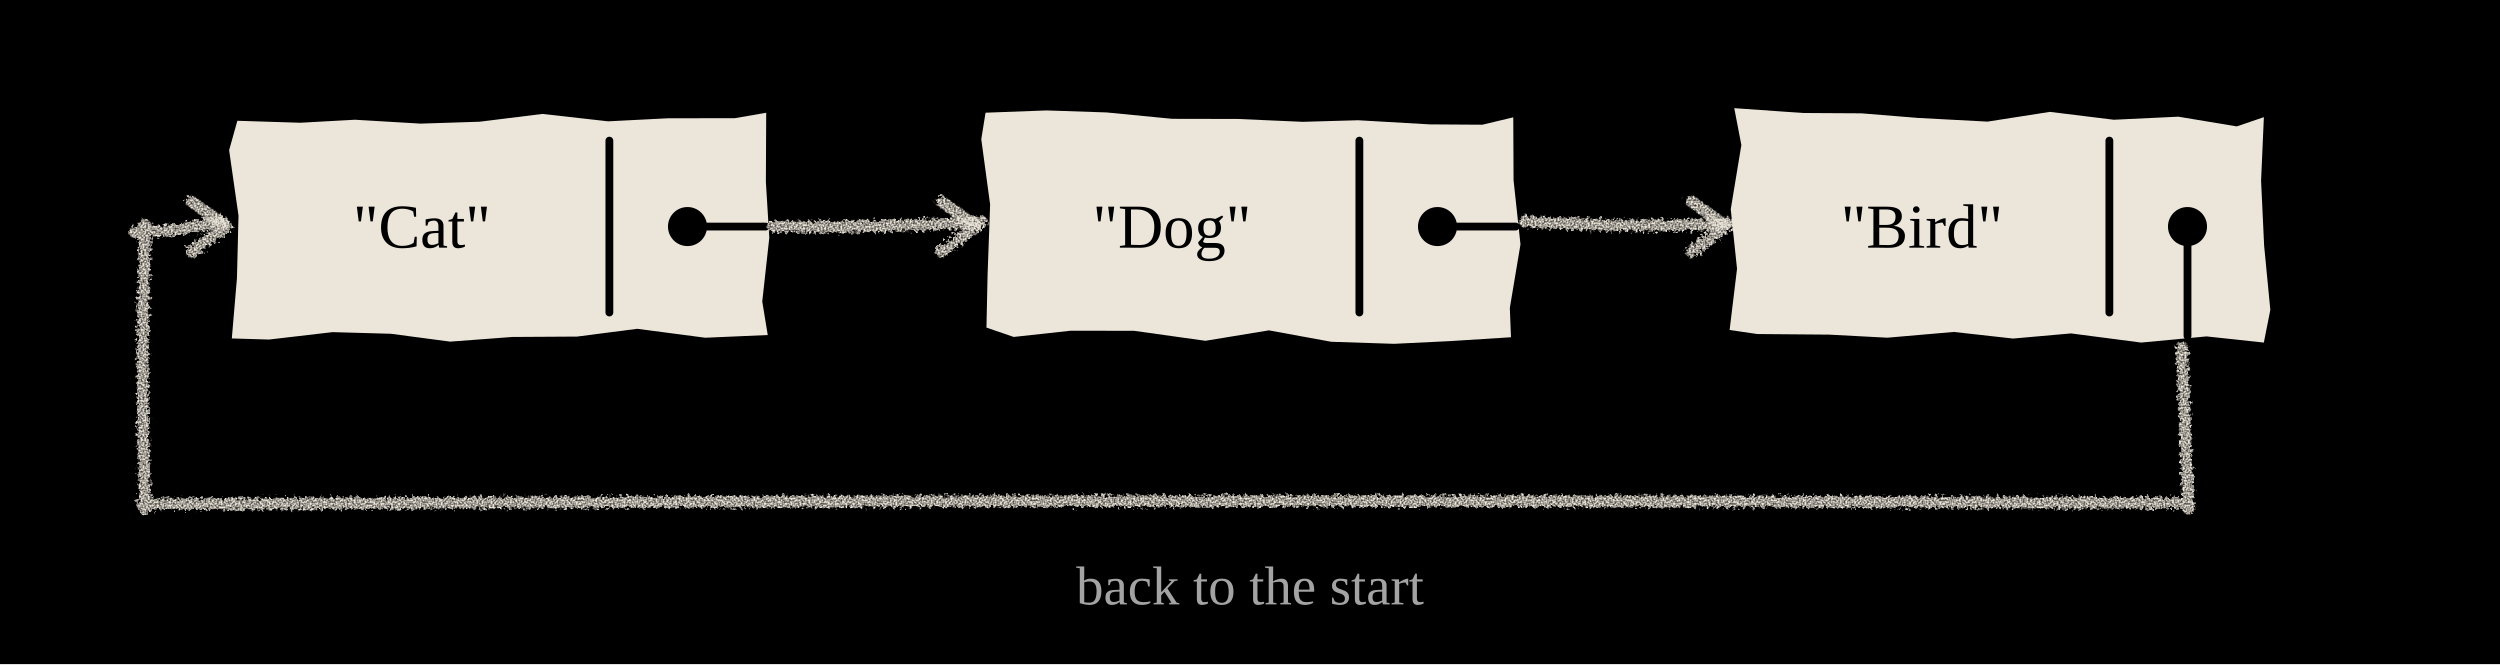
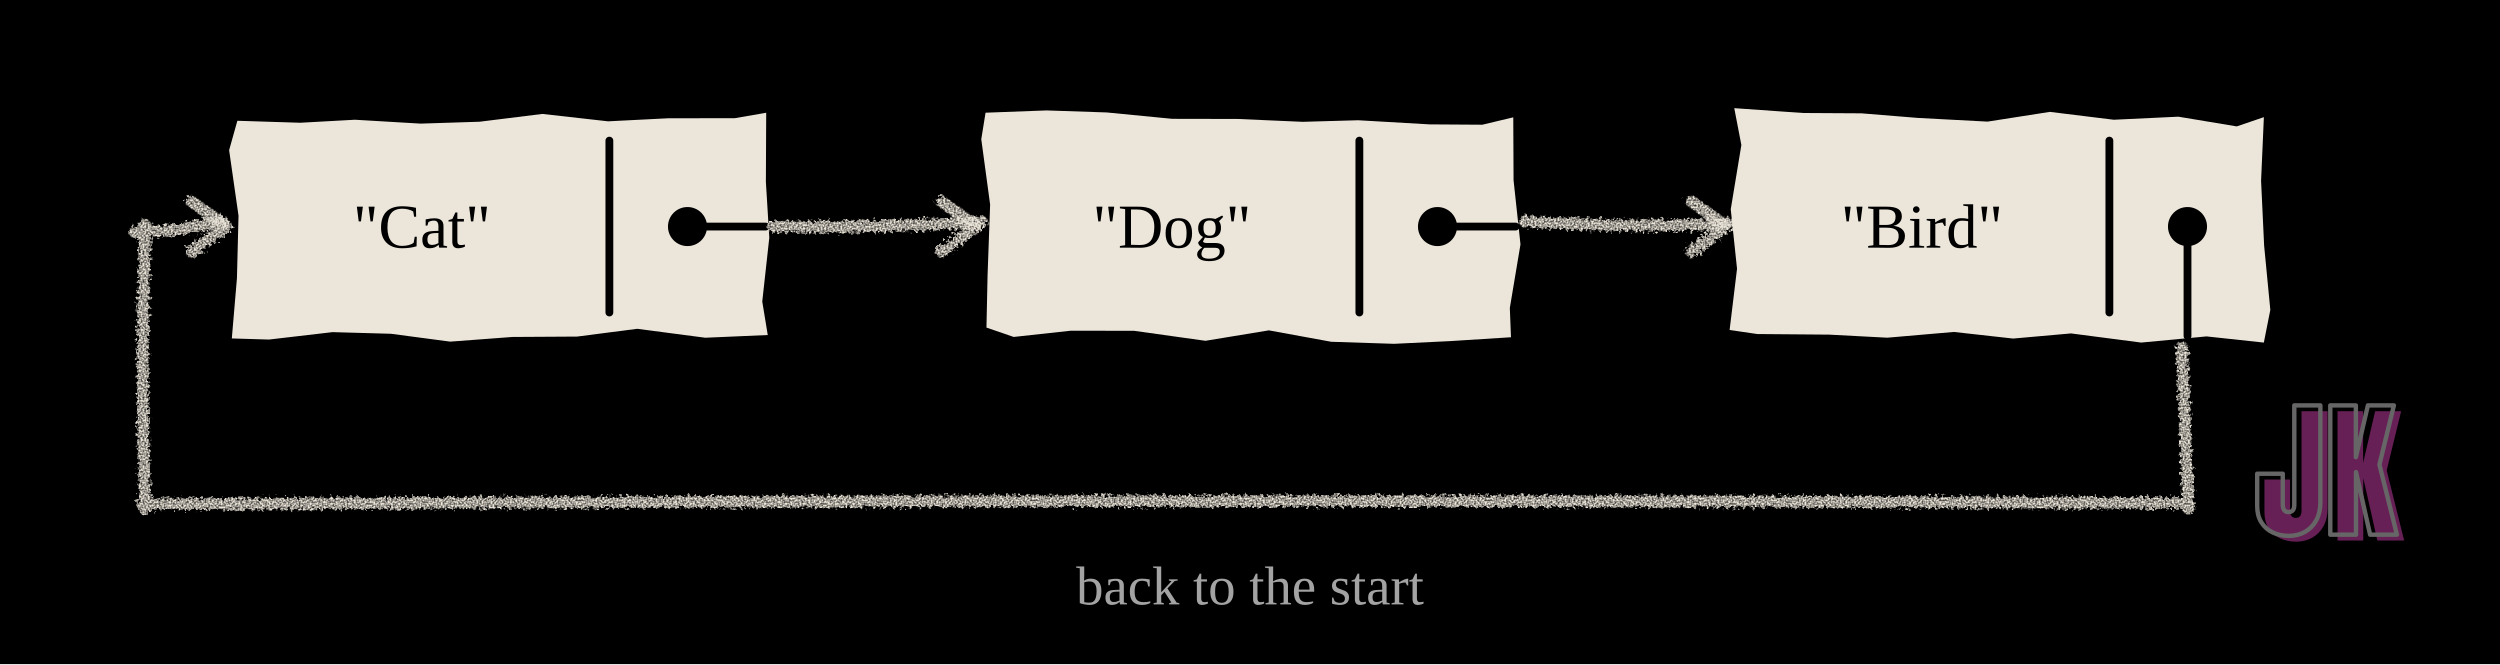
<svg xmlns="http://www.w3.org/2000/svg" viewBox="0 0 640 170" width="640" height="170" role="img" aria-label="A circular linked list: &quot;Cat&quot; points to &quot;Dog&quot;, &quot;Dog&quot; points to &quot;Bird&quot;, and &quot;Bird&quot; points back to &quot;Cat&quot;, so the list has no end.">
  <defs>
    <filter id="linked-lists-and-mongodb-a-gentle-introduction-circular-linked-list-desktop-crayon-1" filterUnits="userSpaceOnUse" x="186.8" y="45.8" width="75.5" height="23.7">
      <feTurbulence type="fractalNoise" baseFrequency="1.2" numOctaves="2" seed="3" result="n" />
      <feDisplacementMap in="SourceGraphic" in2="n" scale="2.5" result="d" />
      <feTurbulence type="fractalNoise" baseFrequency="2.2" seed="8" result="g" />
      <feColorMatrix in="g" type="matrix" values="0 0 0 0 0  0 0 0 0 0  0 0 0 0 0  0 0 0 -1.6 1.5" result="holes" />
      <feComposite in="d" in2="holes" operator="in" />
    </filter>
    <filter id="linked-lists-and-mongodb-a-gentle-introduction-circular-linked-list-desktop-crayon-2" filterUnits="userSpaceOnUse" x="230" y="40.6" width="31" height="34.8">
      <feTurbulence type="fractalNoise" baseFrequency="1.2" numOctaves="2" seed="3" result="n" />
      <feDisplacementMap in="SourceGraphic" in2="n" scale="2.5" result="d" />
      <feTurbulence type="fractalNoise" baseFrequency="2.2" seed="8" result="g" />
      <feColorMatrix in="g" type="matrix" values="0 0 0 0 0  0 0 0 0 0  0 0 0 0 0  0 0 0 -1.6 1.5" result="holes" />
      <feComposite in="d" in2="holes" operator="in" />
    </filter>
    <filter id="linked-lists-and-mongodb-a-gentle-introduction-circular-linked-list-desktop-crayon-3" filterUnits="userSpaceOnUse" x="379.4" y="45.7" width="74.7" height="23.7">
      <feTurbulence type="fractalNoise" baseFrequency="1.2" numOctaves="2" seed="3" result="n" />
      <feDisplacementMap in="SourceGraphic" in2="n" scale="2.5" result="d" />
      <feTurbulence type="fractalNoise" baseFrequency="2.2" seed="8" result="g" />
      <feColorMatrix in="g" type="matrix" values="0 0 0 0 0  0 0 0 0 0  0 0 0 0 0  0 0 0 -1.6 1.5" result="holes" />
      <feComposite in="d" in2="holes" operator="in" />
    </filter>
    <filter id="linked-lists-and-mongodb-a-gentle-introduction-circular-linked-list-desktop-crayon-4" filterUnits="userSpaceOnUse" x="422" y="40.6" width="31" height="34.8">
      <feTurbulence type="fractalNoise" baseFrequency="1.2" numOctaves="2" seed="3" result="n" />
      <feDisplacementMap in="SourceGraphic" in2="n" scale="2.5" result="d" />
      <feTurbulence type="fractalNoise" baseFrequency="2.2" seed="8" result="g" />
      <feColorMatrix in="g" type="matrix" values="0 0 0 0 0  0 0 0 0 0  0 0 0 0 0  0 0 0 -1.6 1.5" result="holes" />
      <feComposite in="d" in2="holes" operator="in" />
    </filter>
    <filter id="linked-lists-and-mongodb-a-gentle-introduction-circular-linked-list-desktop-crayon-5" filterUnits="userSpaceOnUse" x="23.5" y="45.6" width="547.7" height="95.9">
      <feTurbulence type="fractalNoise" baseFrequency="1.2" numOctaves="2" seed="3" result="n" />
      <feDisplacementMap in="SourceGraphic" in2="n" scale="2.5" result="d" />
      <feTurbulence type="fractalNoise" baseFrequency="2.2" seed="8" result="g" />
      <feColorMatrix in="g" type="matrix" values="0 0 0 0 0  0 0 0 0 0  0 0 0 0 0  0 0 0 -1.6 1.5" result="holes" />
      <feComposite in="d" in2="holes" operator="in" />
    </filter>
    <filter id="linked-lists-and-mongodb-a-gentle-introduction-circular-linked-list-desktop-crayon-6" filterUnits="userSpaceOnUse" x="38" y="40.6" width="31" height="34.8">
      <feTurbulence type="fractalNoise" baseFrequency="1.2" numOctaves="2" seed="3" result="n" />
      <feDisplacementMap in="SourceGraphic" in2="n" scale="2.5" result="d" />
      <feTurbulence type="fractalNoise" baseFrequency="2.2" seed="8" result="g" />
      <feColorMatrix in="g" type="matrix" values="0 0 0 0 0  0 0 0 0 0  0 0 0 0 0  0 0 0 -1.6 1.5" result="holes" />
      <feComposite in="d" in2="holes" operator="in" />
    </filter>
  </defs>
  <rect width="640" height="170" fill="#000000" />
  <g transform="rotate(-0.7 128 58)">
    <path class="d-paper" d="M61.1,30.1 L77.2,30.8 L91.2,30.2 L108,31.4 L123.1,31.1 L139.2,29.3 L156,31.4 L171.5,30.8 L188.4,31 L196.5,29.7 L196.2,47.4 L196.9,61.7 L194.9,78 L196.2,86.6 L180.2,87.1 L162.8,84.6 L147.4,86.4 L130.8,86.3 L114.9,87.3 L99.7,85.1 L84.8,84.5 L68.5,86.2 L59,85.8 L60.5,70.4 L61.1,54.4 L58.9,37.6 Z" fill="#ece6da" />
  </g>
  <text x="108" y="58" font-family="var(--font-jetbrains-mono, 'JetBrains Mono'), Menlo, monospace" font-size="16" fill="#000000" text-anchor="middle" dominant-baseline="central" xml:space="preserve">"Cat"</text>
  <path d="M156,36 L156,80" fill="none" stroke="#000000" stroke-width="2" stroke-linecap="round" />
  <circle cx="176" cy="58" r="5" fill="#000000" />
  <g transform="rotate(0.8 320 58)">
    <path class="d-paper" d="M251.9,29.8 L267.5,29 L282.9,29.3 L299.7,30.7 L316.4,30.5 L333.1,31 L347.3,30.4 L365.6,31.2 L379.1,31.1 L387,29.1 L387.3,45.2 L389.3,61.6 L386.8,77.9 L387.2,85.4 L371.7,86.6 L357.3,87.5 L341.2,87.2 L325.2,84.5 L309,87.4 L290.7,85.1 L274.5,85.3 L259.9,87.1 L252.9,84.8 L253,71.3 L253.4,53.3 L250.9,36.6 Z" fill="#ece6da" />
  </g>
  <text x="300" y="58" font-family="var(--font-jetbrains-mono, 'JetBrains Mono'), Menlo, monospace" font-size="16" fill="#000000" text-anchor="middle" dominant-baseline="central" xml:space="preserve">"Dog"</text>
  <path d="M348,36 L348,80" fill="none" stroke="#000000" stroke-width="2" stroke-linecap="round" />
  <circle cx="368" cy="58" r="5" fill="#000000" />
  <g transform="rotate(1.1 512 58)">
    <path class="d-paper" d="M443.4,29 L461,29.9 L476,29.7 L490.5,30.6 L508.3,31.2 L524.2,28.4 L540.6,30.1 L557.1,29 L572.1,31.2 L579,28.7 L578.6,45 L579.7,61.6 L581.6,78 L580.1,86.4 L565.4,85.1 L548.7,87 L530.7,85 L515.9,86.6 L500.7,85.2 L483.7,87 L468.8,86.5 L450.4,86.7 L443.3,85.8 L444.9,70.1 L443,54.9 L445.4,38.4 Z" fill="#ece6da" />
  </g>
  <text x="492" y="58" font-family="var(--font-jetbrains-mono, 'JetBrains Mono'), Menlo, monospace" font-size="16" fill="#000000" text-anchor="middle" dominant-baseline="central" xml:space="preserve">"Bird"</text>
  <path d="M540,36 L540,80" fill="none" stroke="#000000" stroke-width="2" stroke-linecap="round" />
  <circle cx="560" cy="58" r="5" fill="#000000" />
  <path d="M176,58 L196,58" fill="none" stroke="#000000" stroke-width="2" stroke-linecap="round" />
  <path d="M368,58 L388,58" fill="none" stroke="#000000" stroke-width="2" stroke-linecap="round" />
  <path d="M560,58 L560,86" fill="none" stroke="#000000" stroke-width="2" stroke-linecap="round" />
  <text x="320" y="150" font-family="var(--font-hanken-grotesk, 'Hanken Grotesk'), Arial, sans-serif" font-size="14" fill="#a3a3a3" text-anchor="middle" dominant-baseline="central">back to the start</text>
  <g class="d-flow">
    <path d="M197.8,57.9 Q223.5,58.5 251.3,56.8" fill="none" stroke="#ece6da" stroke-width="3" stroke-linecap="round" stroke-linejoin="round" filter="url(#linked-lists-and-mongodb-a-gentle-introduction-circular-linked-list-desktop-crayon-1)" />
    <path d="M241,64.4 L250,58 L241,51.6" fill="none" stroke="#ece6da" stroke-width="3" stroke-linecap="round" stroke-linejoin="round" filter="url(#linked-lists-and-mongodb-a-gentle-introduction-circular-linked-list-desktop-crayon-2)" />
  </g>
  <g class="d-flow">
    <path d="M390.4,56.7 Q416.9,58.4 443.1,57.2" fill="none" stroke="#ece6da" stroke-width="3" stroke-linecap="round" stroke-linejoin="round" filter="url(#linked-lists-and-mongodb-a-gentle-introduction-circular-linked-list-desktop-crayon-3)" />
    <path d="M433,64.4 L442,58 L433,51.6" fill="none" stroke="#ece6da" stroke-width="3" stroke-linecap="round" stroke-linejoin="round" filter="url(#linked-lists-and-mongodb-a-gentle-introduction-circular-linked-list-desktop-crayon-4)" />
  </g>
  <g class="d-flow">
    <path d="M558.6,88.9 Q559.4,108.4 560.2,130.2 M559.7,128.8 Q297.5,127.6 36.4,129.1 M37.2,130.5 Q35.9,95.5 37.2,57.7 M34.5,59.4 Q45.2,59.4 56.9,56.6" fill="none" stroke="#ece6da" stroke-width="3" stroke-linecap="round" stroke-linejoin="round" filter="url(#linked-lists-and-mongodb-a-gentle-introduction-circular-linked-list-desktop-crayon-5)" />
    <path d="M49,64.4 L58,58 L49,51.6" fill="none" stroke="#ece6da" stroke-width="3" stroke-linecap="round" stroke-linejoin="round" filter="url(#linked-lists-and-mongodb-a-gentle-introduction-circular-linked-list-desktop-crayon-6)" />
  </g>
+   <g class="jk-mark" opacity="0.4" aria-hidden="true" transform="translate(578.98 105.27) scale(0.331)">
+     <path d="M26.59 100.91 Q19.83 100.91 14.26 98.3 Q8.69 95.68 5.43 90.54 Q2.16 85.4 2.16 77.9 L2.16 52.84 L21.93 52.84 L21.93 76.7 Q21.93 79.32 22.98 80.91 Q24.03 82.5 26.36 82.5 Q30.85 82.5 30.85 76.99 L30.85 0 L51.02 0 L51.02 75 Q51.02 82.95 47.9 88.78 Q44.77 94.6 39.26 97.76 Q33.75 100.91 26.59 100.91 Z M58.69 100 L58.69 0 L78.47 0 L78.47 40.06 L87.78 0 L107.9 0 L96.7 45.8 L110.23 100 L89.49 100 L78.58 51.59 L78.58 100 Z" fill="#ff4fd8" />
+     <path d="M26.59 100.91 Q19.83 100.91 14.26 98.3 Q8.69 95.68 5.43 90.54 Q2.16 85.4 2.16 77.9 L2.16 52.84 L21.93 52.84 L21.93 76.7 Q21.93 79.32 22.98 80.91 Q24.03 82.5 26.36 82.5 Q30.85 82.5 30.85 76.99 L30.85 0 L51.02 0 L51.02 75 Q51.02 82.95 47.9 88.78 Q44.77 94.6 39.26 97.76 Q33.75 100.91 26.59 100.91 Z M58.69 100 L58.69 0 L78.47 0 L78.47 40.06 L87.78 0 L107.9 0 L96.7 45.8 L110.23 100 L89.49 100 L78.58 51.59 L78.58 100 Z" fill="none" stroke="#fff" stroke-width="3.4" stroke-linejoin="round" transform="translate(-5.6 -4.5)" />
+   </g>
</svg>
